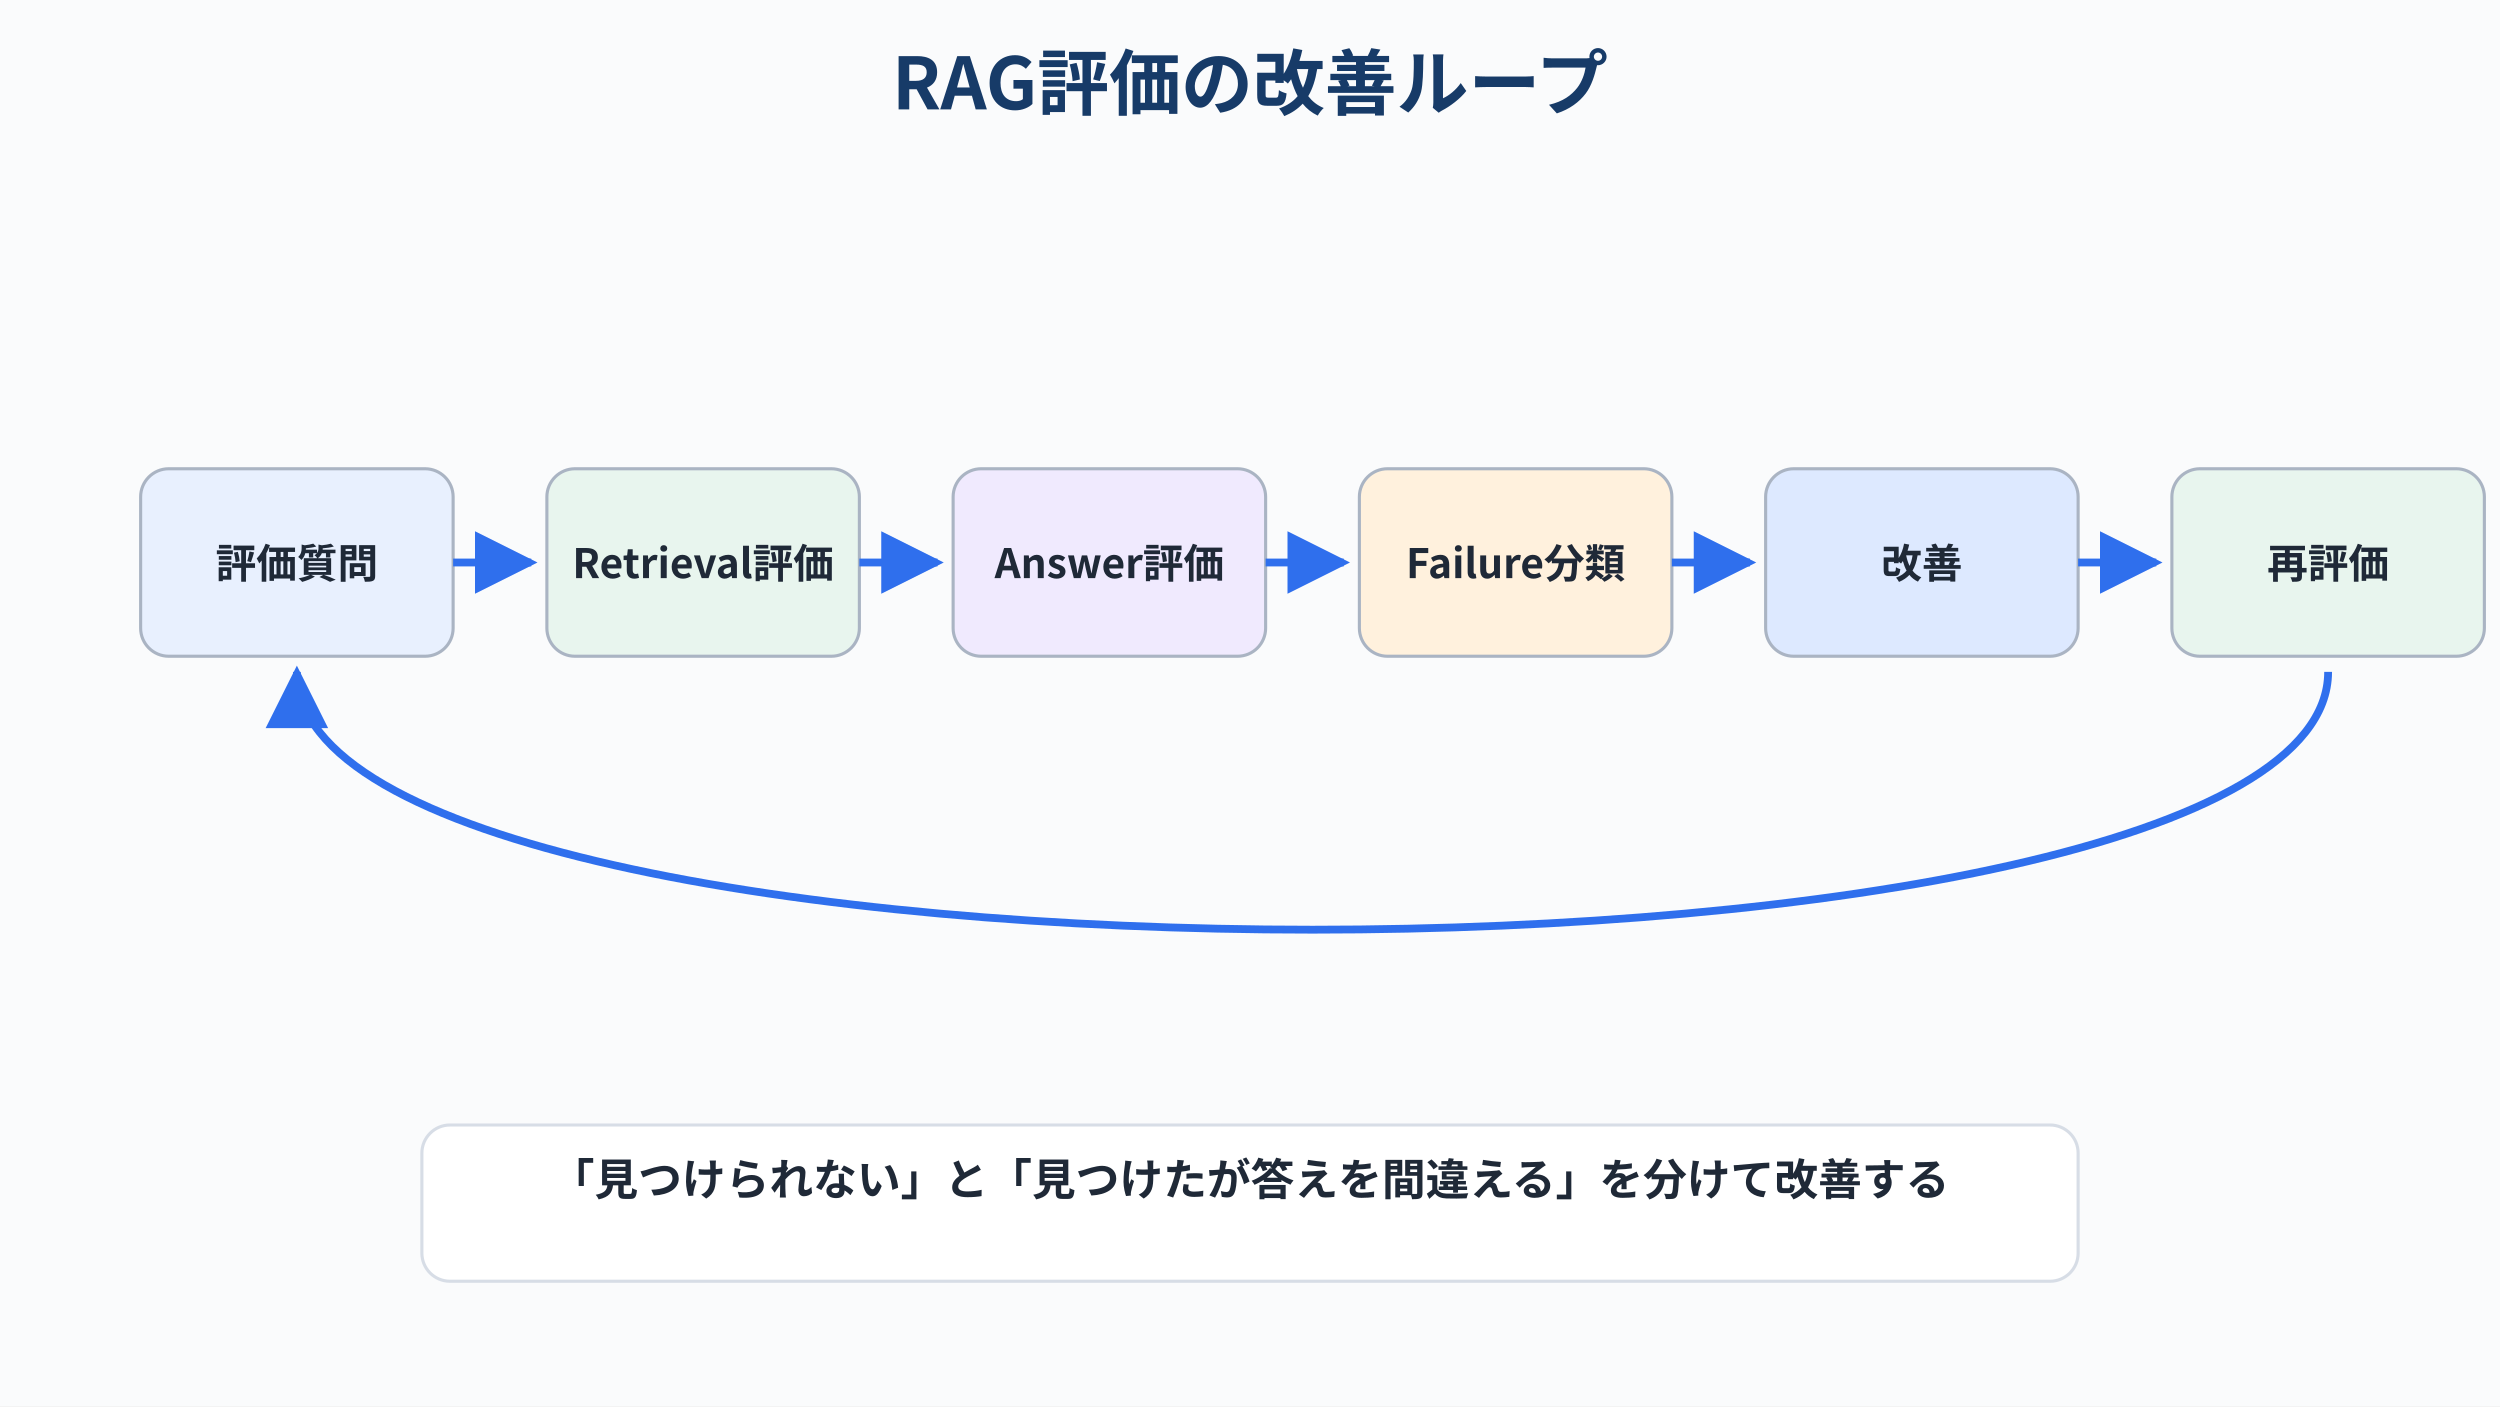
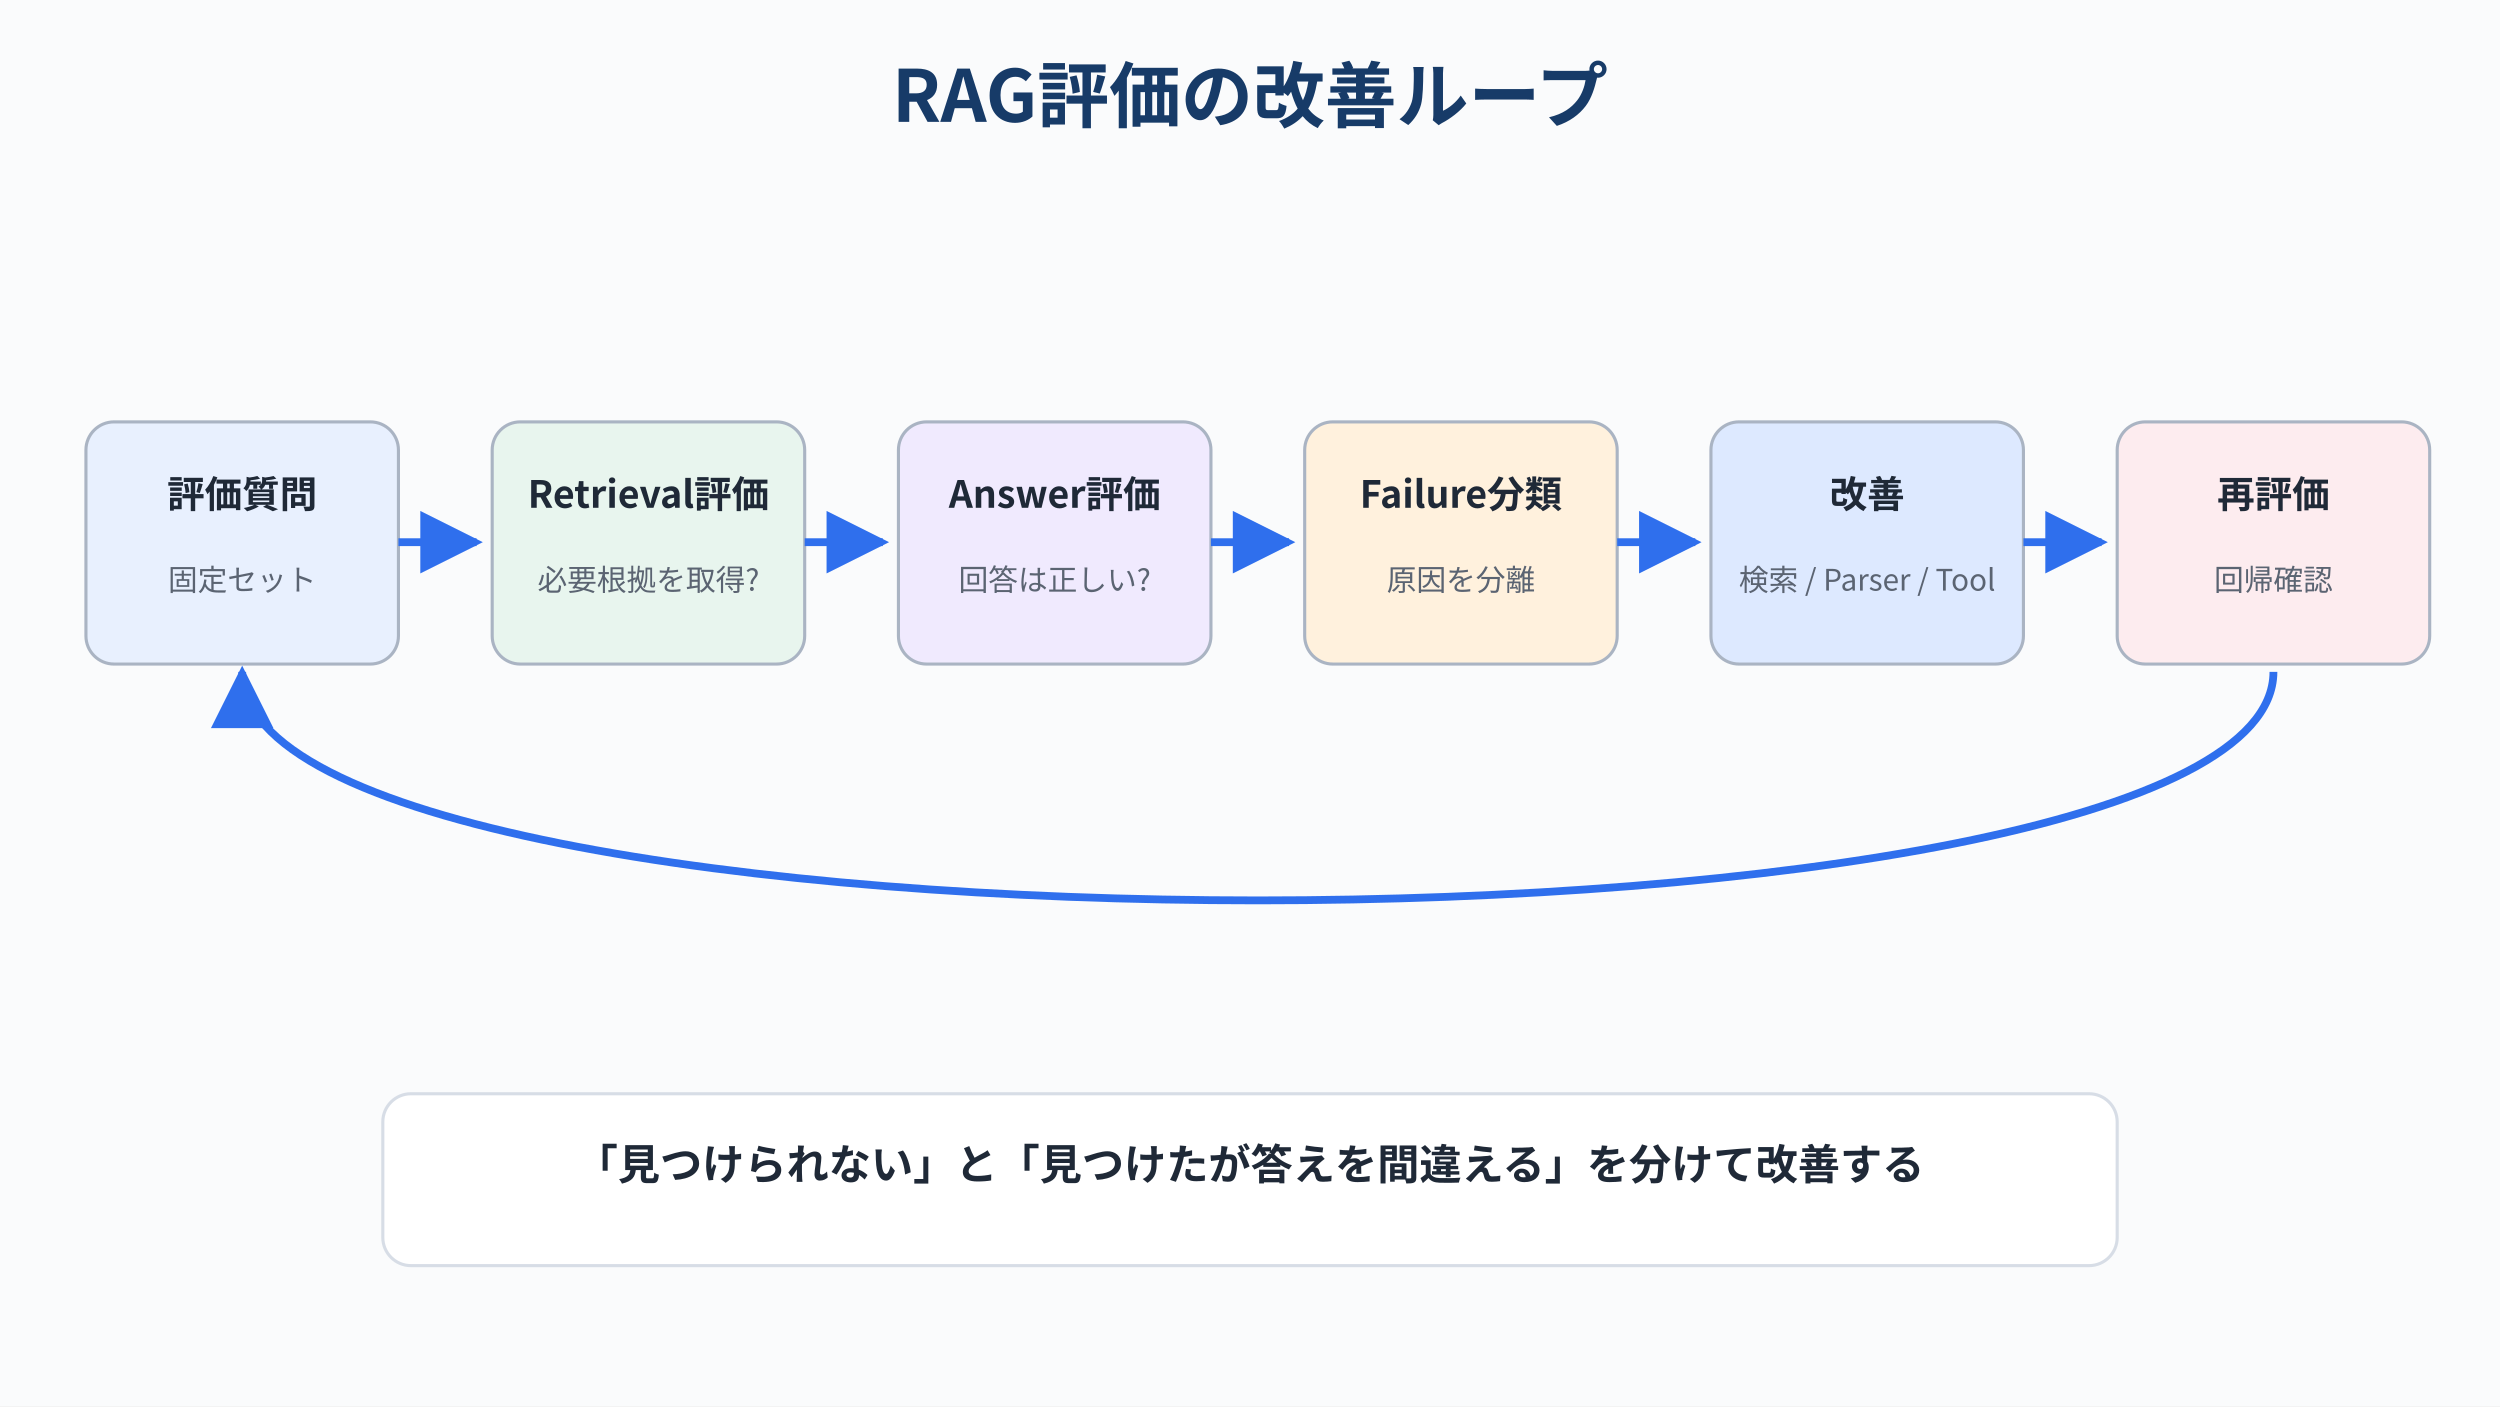
<svg xmlns="http://www.w3.org/2000/svg" width="1600" height="900" viewBox="0 0 1600 900">
  <defs>
-     <marker id="arrow" viewBox="0 0 10 10" refX="9" refY="5" markerWidth="8" markerHeight="8" orient="auto-start-reverse">
+     <marker id="arrow" viewBox="0 0 10 10" refX="9" refY="5" markerWidth="8" markerHeight="8" orient="auto">
      <path d="M 0 0 L 10 5 L 0 10 z" fill="#2F6FED" />
    </marker>
  </defs>
  <rect width="100%" height="100%" fill="#FAFBFC" />
-   <text x="800" y="70" font-family="Noto Sans CJK JP" font-size="46" font-weight="700" text-anchor="middle" fill="#173B68">RAG評価の改善ループ</text>
-   <rect x="90" y="300" width="200" height="120" rx="18" fill="#E8F0FE" stroke="#AAB4C3" stroke-width="2" />
-   <text x="190" y="370" font-family="Noto Sans CJK JP" font-size="26" font-weight="700" text-anchor="middle" fill="#1F2937">評価質問</text>
-   <rect x="350" y="300" width="200" height="120" rx="18" fill="#E8F5EE" stroke="#AAB4C3" stroke-width="2" />
-   <text x="450" y="370" font-family="Noto Sans CJK JP" font-size="26" font-weight="700" text-anchor="middle" fill="#1F2937">Retrieval評価</text>
-   <rect x="610" y="300" width="200" height="120" rx="18" fill="#F0EAFE" stroke="#AAB4C3" stroke-width="2" />
-   <text x="710" y="370" font-family="Noto Sans CJK JP" font-size="26" font-weight="700" text-anchor="middle" fill="#1F2937">Answer評価</text>
-   <rect x="870" y="300" width="200" height="120" rx="18" fill="#FFF1DD" stroke="#AAB4C3" stroke-width="2" />
-   <text x="970" y="370" font-family="Noto Sans CJK JP" font-size="26" font-weight="700" text-anchor="middle" fill="#1F2937">Failure分類</text>
-   <rect x="1130" y="300" width="200" height="120" rx="18" fill="#DDE9FF" stroke="#AAB4C3" stroke-width="2" />
-   <text x="1230" y="370" font-family="Noto Sans CJK JP" font-size="26" font-weight="700" text-anchor="middle" fill="#1F2937">改善</text>
-   <rect x="1390" y="300" width="200" height="120" rx="18" fill="#E8F5EE" stroke="#AAB4C3" stroke-width="2" />
-   <text x="1490" y="370" font-family="Noto Sans CJK JP" font-size="26" font-weight="700" text-anchor="middle" fill="#1F2937">再評価</text>
-   <line x1="290" y1="360" x2="340" y2="360" stroke="#2F6FED" stroke-width="5" marker-end="url(#arrow)" />
-   <line x1="550" y1="360" x2="600" y2="360" stroke="#2F6FED" stroke-width="5" marker-end="url(#arrow)" />
-   <line x1="810" y1="360" x2="860" y2="360" stroke="#2F6FED" stroke-width="5" marker-end="url(#arrow)" />
-   <line x1="1070" y1="360" x2="1120" y2="360" stroke="#2F6FED" stroke-width="5" marker-end="url(#arrow)" />
-   <line x1="1330" y1="360" x2="1380" y2="360" stroke="#2F6FED" stroke-width="5" marker-end="url(#arrow)" />
-   <path d="M1490 430 C1490 650 190 650 190 430" fill="none" stroke="#2F6FED" stroke-width="5" marker-end="url(#arrow)" />
-   <rect x="270" y="720" width="1060" height="100" rx="18" fill="white" stroke="#D7DDE6" stroke-width="2" />
-   <text x="800" y="765" font-family="Noto Sans CJK JP" font-size="28" font-weight="600" text-anchor="middle" fill="#1F2937">「見つけられない」と「見つけたが答えを間違える」を分けて改善する</text>
+   <text x="800" y="78" font-family="Noto Sans CJK JP" font-size="46" font-weight="700" text-anchor="middle" fill="#173B68">RAG評価の改善ループ</text>
+   <rect x="55" y="270" width="200" height="155" rx="18" fill="#E8F0FE" stroke="#AAB4C3" stroke-width="2" />
+   <text x="155" y="325.0" font-family="Noto Sans CJK JP" font-size="24" font-weight="700" text-anchor="middle" fill="#1F2937">
+     <tspan x="155" dy="0">評価質問</tspan>
+   </text>
+   <text x="155" y="378.0" font-family="Noto Sans CJK JP" font-size="19" font-weight="500" text-anchor="middle" fill="#5B6472">
+     <tspan x="155" dy="0">固定セット</tspan>
+   </text>
+   <line x1="255" y1="347" x2="305" y2="347" stroke="#2F6FED" stroke-width="5" marker-end="url(#arrow)" />
+   <rect x="315" y="270" width="200" height="155" rx="18" fill="#E8F5EE" stroke="#AAB4C3" stroke-width="2" />
+   <text x="415" y="325.0" font-family="Noto Sans CJK JP" font-size="24" font-weight="700" text-anchor="middle" fill="#1F2937">
+     <tspan x="415" dy="0">Retrieval評価</tspan>
+   </text>
+   <text x="415" y="378.0" font-family="Noto Sans CJK JP" font-size="19" font-weight="500" text-anchor="middle" fill="#5B6472">
+     <tspan x="415" dy="0">必要根拠を取得?</tspan>
+   </text>
+   <line x1="515" y1="347" x2="565" y2="347" stroke="#2F6FED" stroke-width="5" marker-end="url(#arrow)" />
+   <rect x="575" y="270" width="200" height="155" rx="18" fill="#F0EAFE" stroke="#AAB4C3" stroke-width="2" />
+   <text x="675" y="325.0" font-family="Noto Sans CJK JP" font-size="24" font-weight="700" text-anchor="middle" fill="#1F2937">
+     <tspan x="675" dy="0">Answer評価</tspan>
+   </text>
+   <text x="675" y="378.0" font-family="Noto Sans CJK JP" font-size="19" font-weight="500" text-anchor="middle" fill="#5B6472">
+     <tspan x="675" dy="0">回答は正しい?</tspan>
+   </text>
+   <line x1="775" y1="347" x2="825" y2="347" stroke="#2F6FED" stroke-width="5" marker-end="url(#arrow)" />
+   <rect x="835" y="270" width="200" height="155" rx="18" fill="#FFF1DD" stroke="#AAB4C3" stroke-width="2" />
+   <text x="935" y="325.0" font-family="Noto Sans CJK JP" font-size="24" font-weight="700" text-anchor="middle" fill="#1F2937">
+     <tspan x="935" dy="0">Failure分類</tspan>
+   </text>
+   <text x="935" y="378.0" font-family="Noto Sans CJK JP" font-size="19" font-weight="500" text-anchor="middle" fill="#5B6472">
+     <tspan x="935" dy="0">原因を分離</tspan>
+   </text>
+   <line x1="1035" y1="347" x2="1085" y2="347" stroke="#2F6FED" stroke-width="5" marker-end="url(#arrow)" />
+   <rect x="1095" y="270" width="200" height="155" rx="18" fill="#DDE9FF" stroke="#AAB4C3" stroke-width="2" />
+   <text x="1195" y="325.0" font-family="Noto Sans CJK JP" font-size="24" font-weight="700" text-anchor="middle" fill="#1F2937">
+     <tspan x="1195" dy="0">改善</tspan>
+   </text>
+   <text x="1195" y="378.0" font-family="Noto Sans CJK JP" font-size="19" font-weight="500" text-anchor="middle" fill="#5B6472">
+     <tspan x="1195" dy="0">検索 / Parser / Tool</tspan>
+   </text>
+   <line x1="1295" y1="347" x2="1345" y2="347" stroke="#2F6FED" stroke-width="5" marker-end="url(#arrow)" />
+   <rect x="1355" y="270" width="200" height="155" rx="18" fill="#FDECEF" stroke="#AAB4C3" stroke-width="2" />
+   <text x="1455" y="325.0" font-family="Noto Sans CJK JP" font-size="24" font-weight="700" text-anchor="middle" fill="#1F2937">
+     <tspan x="1455" dy="0">再評価</tspan>
+   </text>
+   <text x="1455" y="378.0" font-family="Noto Sans CJK JP" font-size="19" font-weight="500" text-anchor="middle" fill="#5B6472">
+     <tspan x="1455" dy="0">回帰確認</tspan>
+   </text>
+   <path d="M1455 430 C1455 625 155 625 155 430" fill="none" stroke="#2F6FED" stroke-width="5" marker-end="url(#arrow)" />
+   <rect x="245" y="700" width="1110" height="110" rx="18" fill="white" stroke="#D7DDE6" stroke-width="2" />
+   <text x="800" y="755.0" font-family="Noto Sans CJK JP" font-size="27" font-weight="650" text-anchor="middle" fill="#1F2937">
+     <tspan x="800" dy="0">「見つけられない」と「見つけたが答えを間違える」を分けて改善する</tspan>
+   </text>
</svg>
